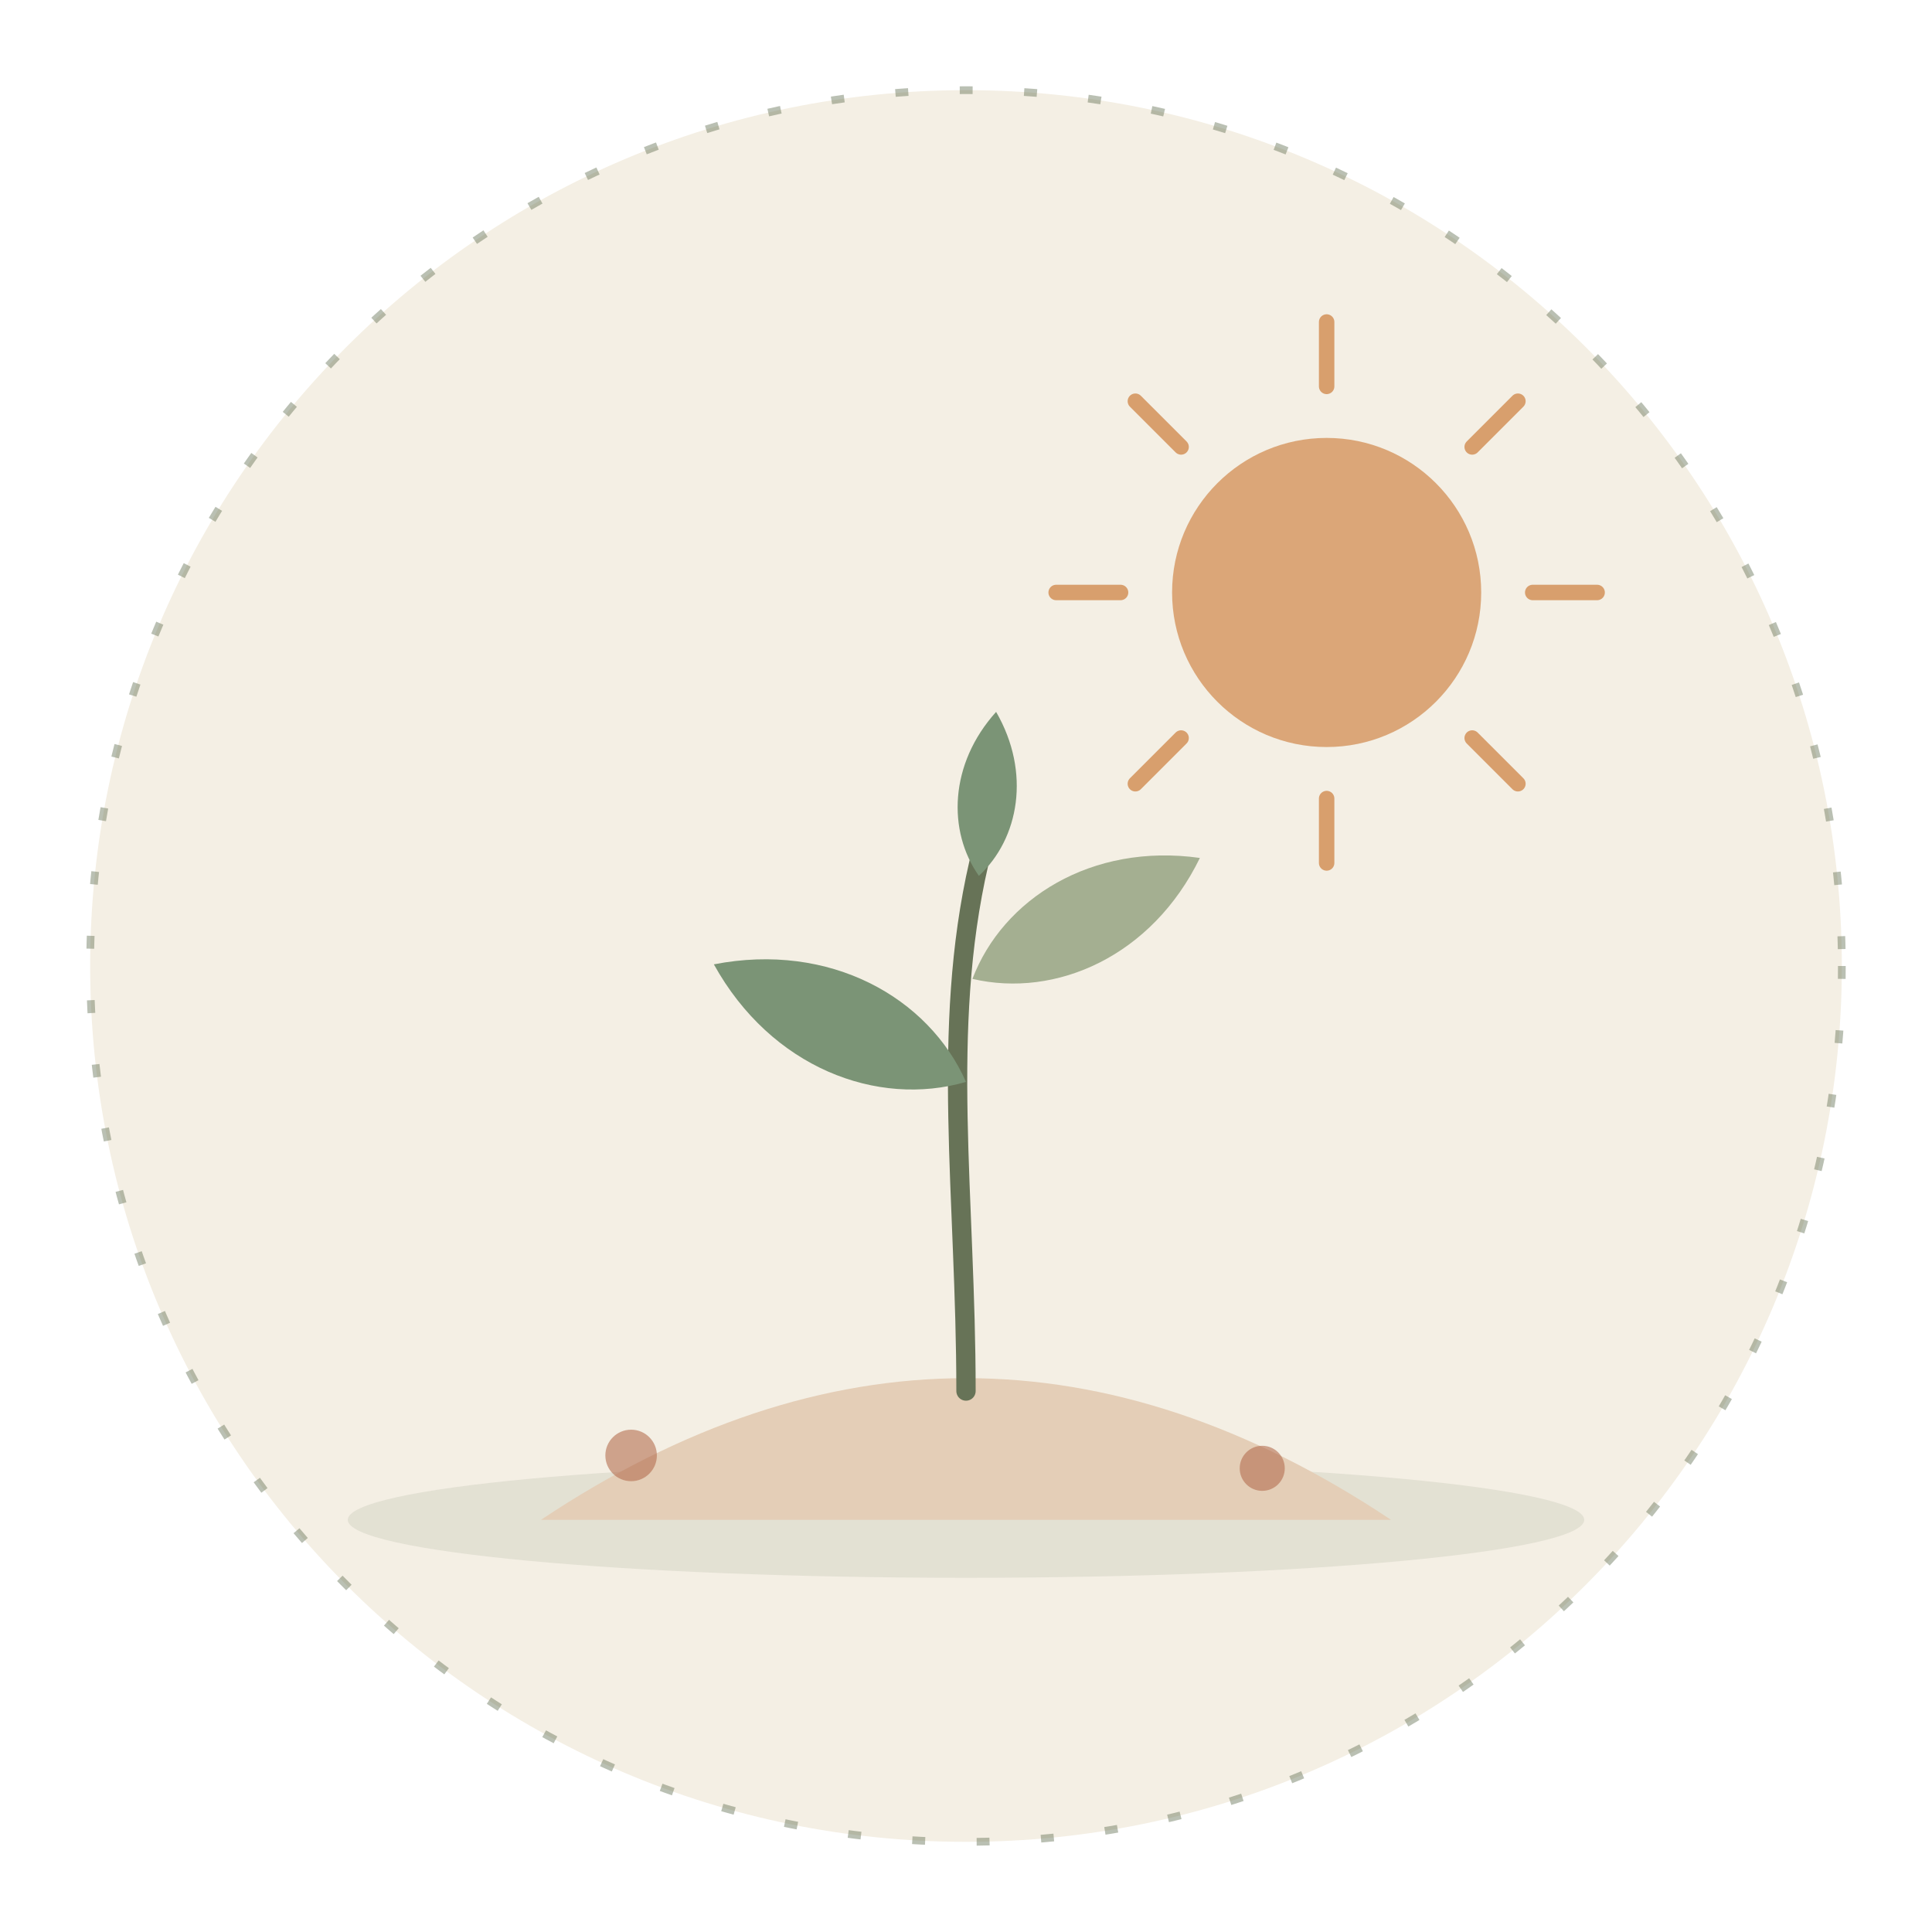
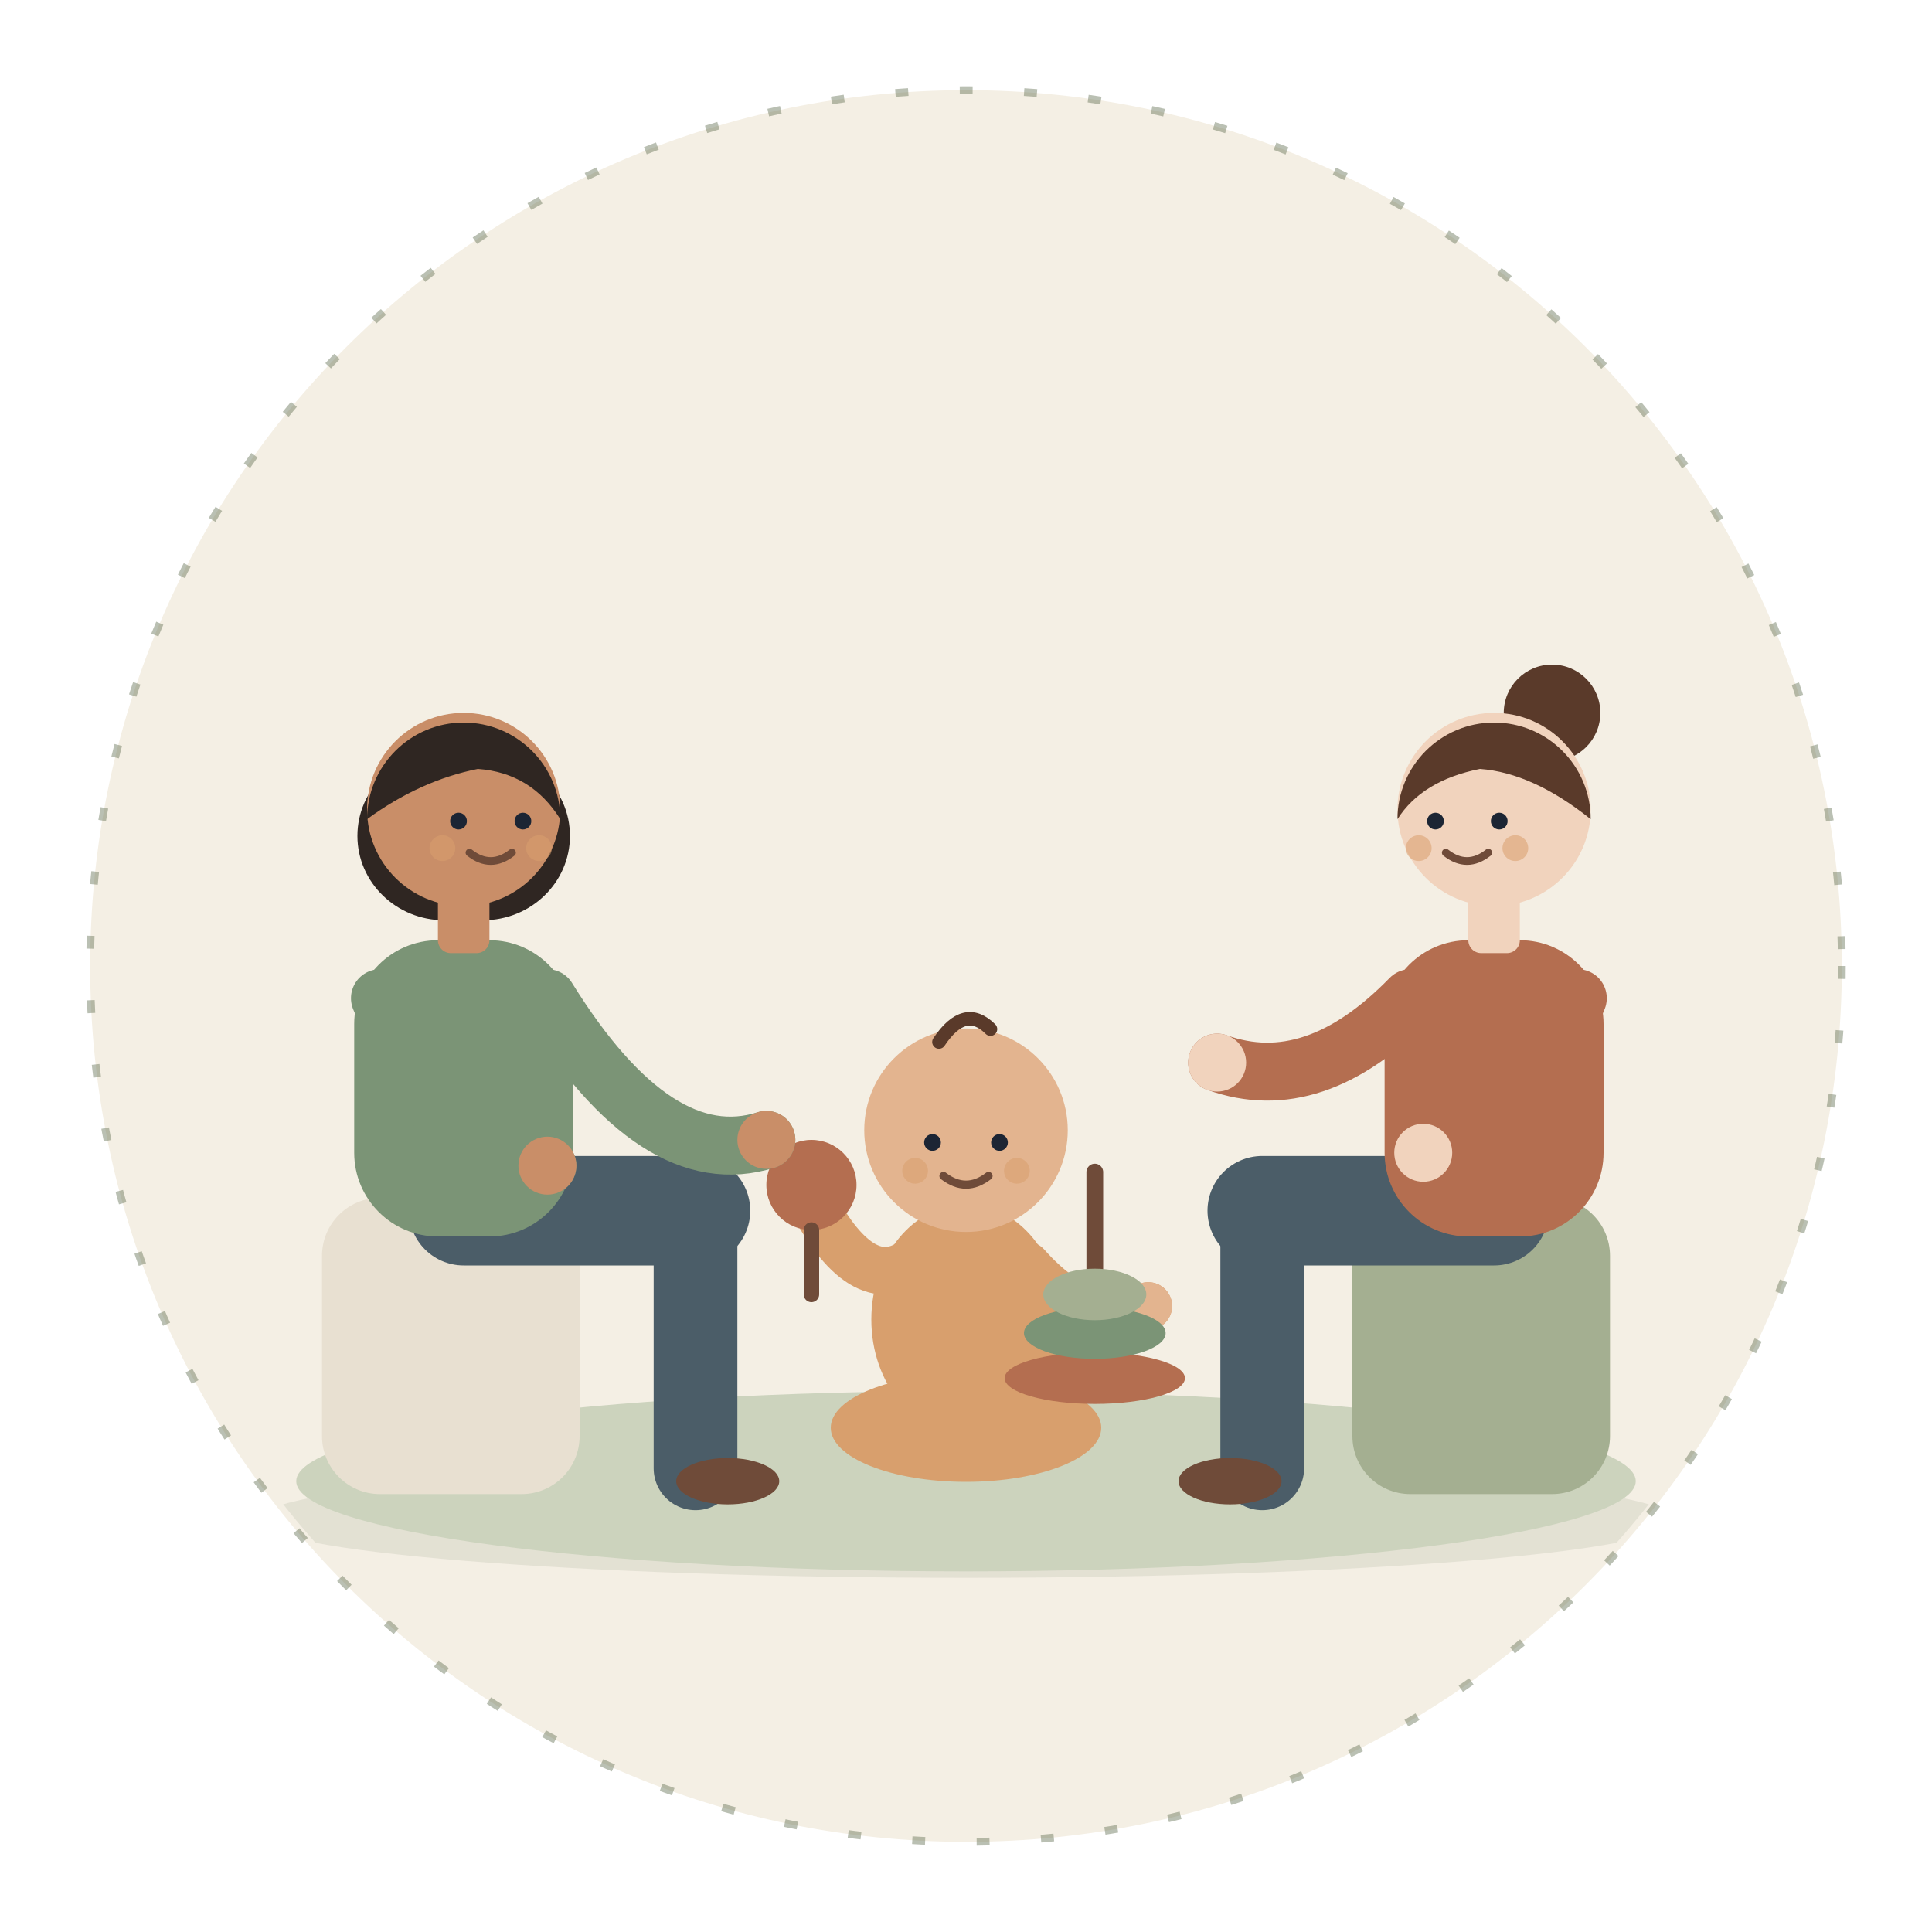
- <svg xmlns="http://www.w3.org/2000/svg" viewBox="0 0 300 300" width="300" height="300" role="img" aria-label="Un brote con sus primeras hojas bajo un sol cálido">
+ <svg xmlns="http://www.w3.org/2000/svg" viewBox="0 0 300 300" width="300" height="300" role="img" aria-label="Un bebé juega con un sonajero sobre la alfombra, acompañado por su mamá y la profesional">
  <circle cx="150" cy="150" r="136" fill="#f4efe4" />
  <circle cx="150" cy="150" r="136" fill="none" stroke="#677357" stroke-width="1.2" stroke-dasharray="2 8" opacity=".45" />
  <clipPath id="disco">
    <circle cx="150" cy="150" r="135" />
  </clipPath>
  <g clip-path="url(#disco)">
-     <ellipse cx="150" cy="236" rx="96" ry="9" fill="#677357" opacity=".12" />
-     <circle cx="206.0" cy="92.0" r="24" fill="#d89f6d" opacity="0.9" />
-     <path d="M238.0 92.0 L248.0 92.0" stroke="#d89f6d" stroke-width="2.4" fill="none" stroke-linecap="round" stroke-linejoin="round" />
-     <path d="M228.6 114.6 L235.7 121.7" stroke="#d89f6d" stroke-width="2.4" fill="none" stroke-linecap="round" stroke-linejoin="round" />
-     <path d="M206.0 124.0 L206.0 134.0" stroke="#d89f6d" stroke-width="2.4" fill="none" stroke-linecap="round" stroke-linejoin="round" />
-     <path d="M183.4 114.6 L176.3 121.7" stroke="#d89f6d" stroke-width="2.4" fill="none" stroke-linecap="round" stroke-linejoin="round" />
-     <path d="M174.0 92.0 L164.0 92.0" stroke="#d89f6d" stroke-width="2.4" fill="none" stroke-linecap="round" stroke-linejoin="round" />
-     <path d="M183.4 69.4 L176.3 62.3" stroke="#d89f6d" stroke-width="2.4" fill="none" stroke-linecap="round" stroke-linejoin="round" />
-     <path d="M206.0 60.0 L206.0 50.0" stroke="#d89f6d" stroke-width="2.4" fill="none" stroke-linecap="round" stroke-linejoin="round" />
-     <path d="M228.6 69.4 L235.7 62.3" stroke="#d89f6d" stroke-width="2.4" fill="none" stroke-linecap="round" stroke-linejoin="round" />
-     <path d="M84 236 Q150 192 216 236 Z" fill="#e4ceb7" />
-     <path d="M150 216 C150 186 146 160 152 134" stroke="#677357" stroke-width="3" fill="none" stroke-linecap="round" stroke-linejoin="round" />
-     <path d="M0 0 C7 -8 8 -21 0 -32 C-8 -21 -7 -8 0 0 Z" transform="translate(150.0 168.0) rotate(-65) scale(1.35)" fill="#7b9476" opacity="1.0" />
-     <path d="M0 0 C7 -8 8 -21 0 -32 C-8 -21 -7 -8 0 0 Z" transform="translate(151.0 152.0) rotate(62) scale(1.25)" fill="#a4af91" opacity="1.0" />
-     <path d="M0 0 C7 -8 8 -21 0 -32 C-8 -21 -7 -8 0 0 Z" transform="translate(152.0 136.0) rotate(6) scale(0.8)" fill="#7b9476" opacity="1.0" />
-     <circle cx="98.0" cy="226.0" r="4" fill="#b46e50" opacity="0.6" />
-     <circle cx="196.0" cy="228.0" r="3.5" fill="#b46e50" opacity="0.6" />
+     <ellipse cx="150" cy="236" rx="110" ry="9" fill="#677357" opacity=".12" />
+     <ellipse cx="150" cy="230" rx="104" ry="14" fill="#ccd3bd" />
+     <ellipse cx="150.0" cy="221.7" rx="21.0" ry="8.4" fill="#d89f6d" />
+     <ellipse cx="150.0" cy="204.9" rx="14.7" ry="17.9" fill="#d89f6d" />
+     <circle cx="150.0" cy="175.5" r="15.8" fill="#e3b48f" opacity="1.0" />
+     <circle cx="144.8" cy="177.4" r="1.3" fill="#1c2534" opacity="1.0" />
+     <circle cx="155.2" cy="177.4" r="1.3" fill="#1c2534" opacity="1.0" />
+     <path d="M146.5 182.6 Q150.0 185.3 153.5 182.6" stroke="#6f4b39" stroke-width="1.26" fill="none" stroke-linecap="round" stroke-linejoin="round" />
+     <circle cx="142.1" cy="181.8" r="2.0" fill="#d89f6d" opacity="0.55" />
+     <circle cx="157.9" cy="181.8" r="2.0" fill="#d89f6d" opacity="0.55" />
+     <path d="M145.8 161.8 q4 -6 8 -2" stroke="#5a3a2a" stroke-width="2.1" fill="none" stroke-linecap="round" stroke-linejoin="round" />
+     <path d="M140.6 196.5 Q132.2 200.9 123.8 181.8" stroke="#d89f6d" stroke-width="7.4" fill="none" stroke-linecap="round" />
+     <circle cx="123.8" cy="181.8" r="3.7" fill="#e3b48f" opacity="1.0" />
+     <path d="M159.4 196.5 Q168.9 207.2 178.3 202.8" stroke="#d89f6d" stroke-width="7.4" fill="none" stroke-linecap="round" />
+     <circle cx="178.3" cy="202.8" r="3.7" fill="#e3b48f" opacity="1.0" />
+     <circle cx="126.0" cy="184.0" r="7.0" fill="#b46e50" opacity="1.0" />
+     <path d="M126 191 v10" stroke="#6f4b39" stroke-width="2.4" fill="none" stroke-linecap="round" stroke-linejoin="round" />
+     <path d="M170 206 V182" stroke="#6f4b39" stroke-width="2.6" fill="none" stroke-linecap="round" stroke-linejoin="round" />
+     <ellipse cx="170" cy="214" rx="14" ry="4" fill="#b46e50" />
+     <ellipse cx="170" cy="207" rx="11" ry="4" fill="#7b9476" />
+     <ellipse cx="170" cy="201" rx="8" ry="4" fill="#a4af91" />
+     <rect x="55.5" y="116.7" width="33.0" height="26.2" rx="13.5" fill="#2f2622" />
+     <rect x="50.0" y="186.0" width="40.0" height="46.0" rx="9.0" fill="#e8e0d1" />
+     <path d="M72.0 188.0 H108.0" stroke="#4b5d68" stroke-width="17.0" fill="none" stroke-linecap="round" stroke-linejoin="round" />
+     <path d="M108.0 188.0 V228.0" stroke="#4b5d68" stroke-width="13.0" fill="none" stroke-linecap="round" stroke-linejoin="round" />
+     <ellipse cx="113.0" cy="230.0" rx="8.0" ry="3.6" fill="#6f4b39" />
+     <rect x="55.0" y="146.0" width="34.0" height="46.0" rx="13.0" fill="#7b9476" />
+     <rect x="68.0" y="138.0" width="8.0" height="10.0" rx="2.0" fill="#c98e68" />
+     <circle cx="72.0" cy="125.7" r="15.0" fill="#c98e68" opacity="1.0" />
+     <path d="M57.0 127.2 A15.0 15.0 0 0 1 87.0 127.2 Q82.5 120.0 74.2 119.4 Q65.2 121.2 57.0 127.2 Z" fill="#2f2622" />
+     <circle cx="71.2" cy="127.5" r="1.3" fill="#1c2534" opacity="1.0" />
+     <circle cx="81.2" cy="127.5" r="1.3" fill="#1c2534" opacity="1.0" />
+     <path d="M72.9 132.4 Q76.2 135.0 79.5 132.4" stroke="#6f4b39" stroke-width="1.2" fill="none" stroke-linecap="round" stroke-linejoin="round" />
+     <circle cx="68.7" cy="131.7" r="2.0" fill="#d89f6d" opacity="0.55" />
+     <circle cx="83.7" cy="131.7" r="2.0" fill="#d89f6d" opacity="0.55" />
+     <path d="M59.0 155.0 Q72.0 186.4 85.0 181.0" stroke="#7b9476" stroke-width="9.0" fill="none" stroke-linecap="round" />
+     <circle cx="85.0" cy="181.0" r="4.5" fill="#c98e68" opacity="1.0" />
+     <path d="M85.0 155.0 Q102.0 182.4 119.0 177.0" stroke="#7b9476" stroke-width="9.0" fill="none" stroke-linecap="round" />
+     <circle cx="119.0" cy="177.0" r="4.5" fill="#c98e68" opacity="1.0" />
+     <circle cx="241.0" cy="110.7" r="7.5" fill="#5a3a2a" opacity="1.0" />
+     <rect x="210.0" y="186.0" width="40.0" height="46.0" rx="9.0" fill="#a4af91" />
+     <path d="M232.0 188.0 H196.0" stroke="#4b5d68" stroke-width="17.0" fill="none" stroke-linecap="round" stroke-linejoin="round" />
+     <path d="M196.0 188.0 V228.0" stroke="#4b5d68" stroke-width="13.0" fill="none" stroke-linecap="round" stroke-linejoin="round" />
+     <ellipse cx="191.0" cy="230.0" rx="8.0" ry="3.6" fill="#6f4b39" />
+     <rect x="215.0" y="146.0" width="34.0" height="46.0" rx="13.0" fill="#b46e50" />
+     <rect x="228.0" y="138.0" width="8.0" height="10.0" rx="2.0" fill="#f1d3bd" />
+     <circle cx="232.0" cy="125.7" r="15.0" fill="#f1d3bd" opacity="1.0" />
+     <path d="M217.0 127.2 A15.0 15.0 0 0 1 247.0 127.2 Q238.0 120.0 229.8 119.4 Q220.8 121.2 217.0 127.2 Z" fill="#5a3a2a" />
+     <circle cx="222.9" cy="127.5" r="1.3" fill="#1c2534" opacity="1.0" />
+     <circle cx="232.8" cy="127.5" r="1.3" fill="#1c2534" opacity="1.0" />
+     <path d="M224.5 132.4 Q227.8 135.0 231.1 132.4" stroke="#6f4b39" stroke-width="1.2" fill="none" stroke-linecap="round" stroke-linejoin="round" />
+     <circle cx="220.3" cy="131.7" r="2.0" fill="#d89f6d" opacity="0.55" />
+     <circle cx="235.3" cy="131.7" r="2.0" fill="#d89f6d" opacity="0.55" />
+     <path d="M219.0 155.0 Q204.0 170.4 189.0 165.0" stroke="#b46e50" stroke-width="9.0" fill="none" stroke-linecap="round" />
+     <circle cx="189.0" cy="165.0" r="4.5" fill="#f1d3bd" opacity="1.0" />
+     <path d="M245.0 155.0 Q233.0 184.4 221.0 179.0" stroke="#b46e50" stroke-width="9.0" fill="none" stroke-linecap="round" />
+     <circle cx="221.0" cy="179.0" r="4.5" fill="#f1d3bd" opacity="1.0" />
  </g>
</svg>
